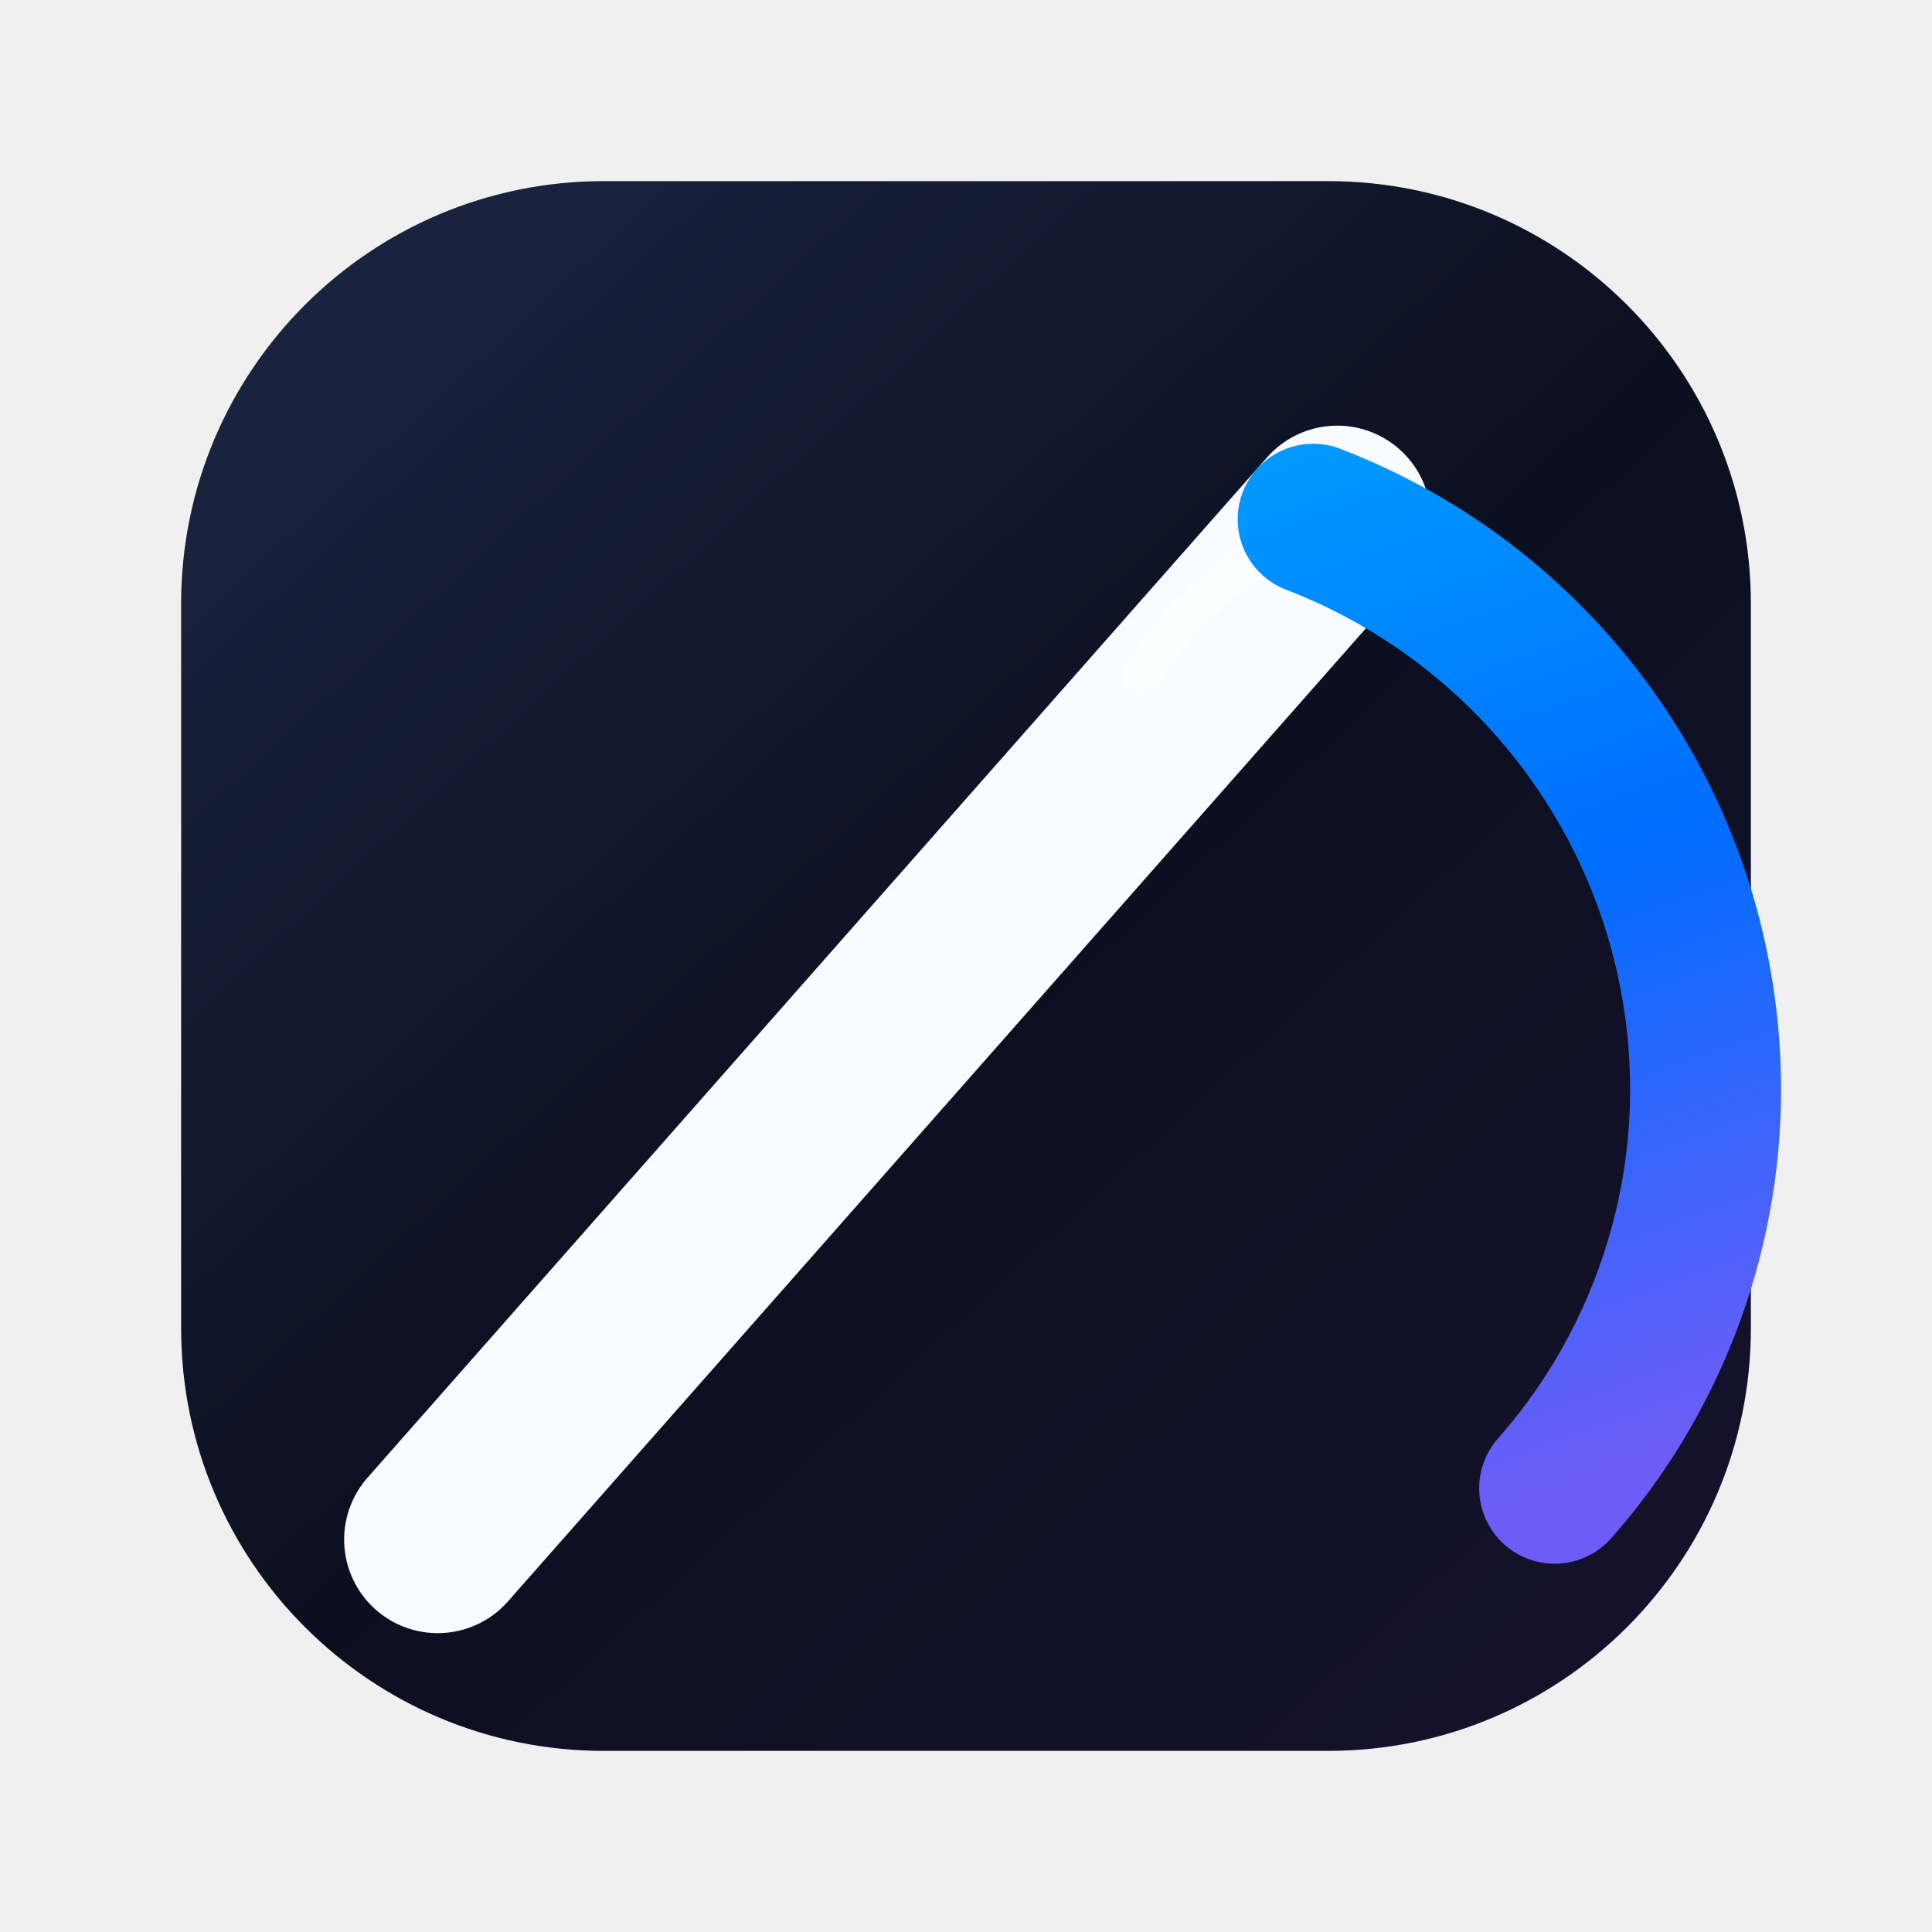
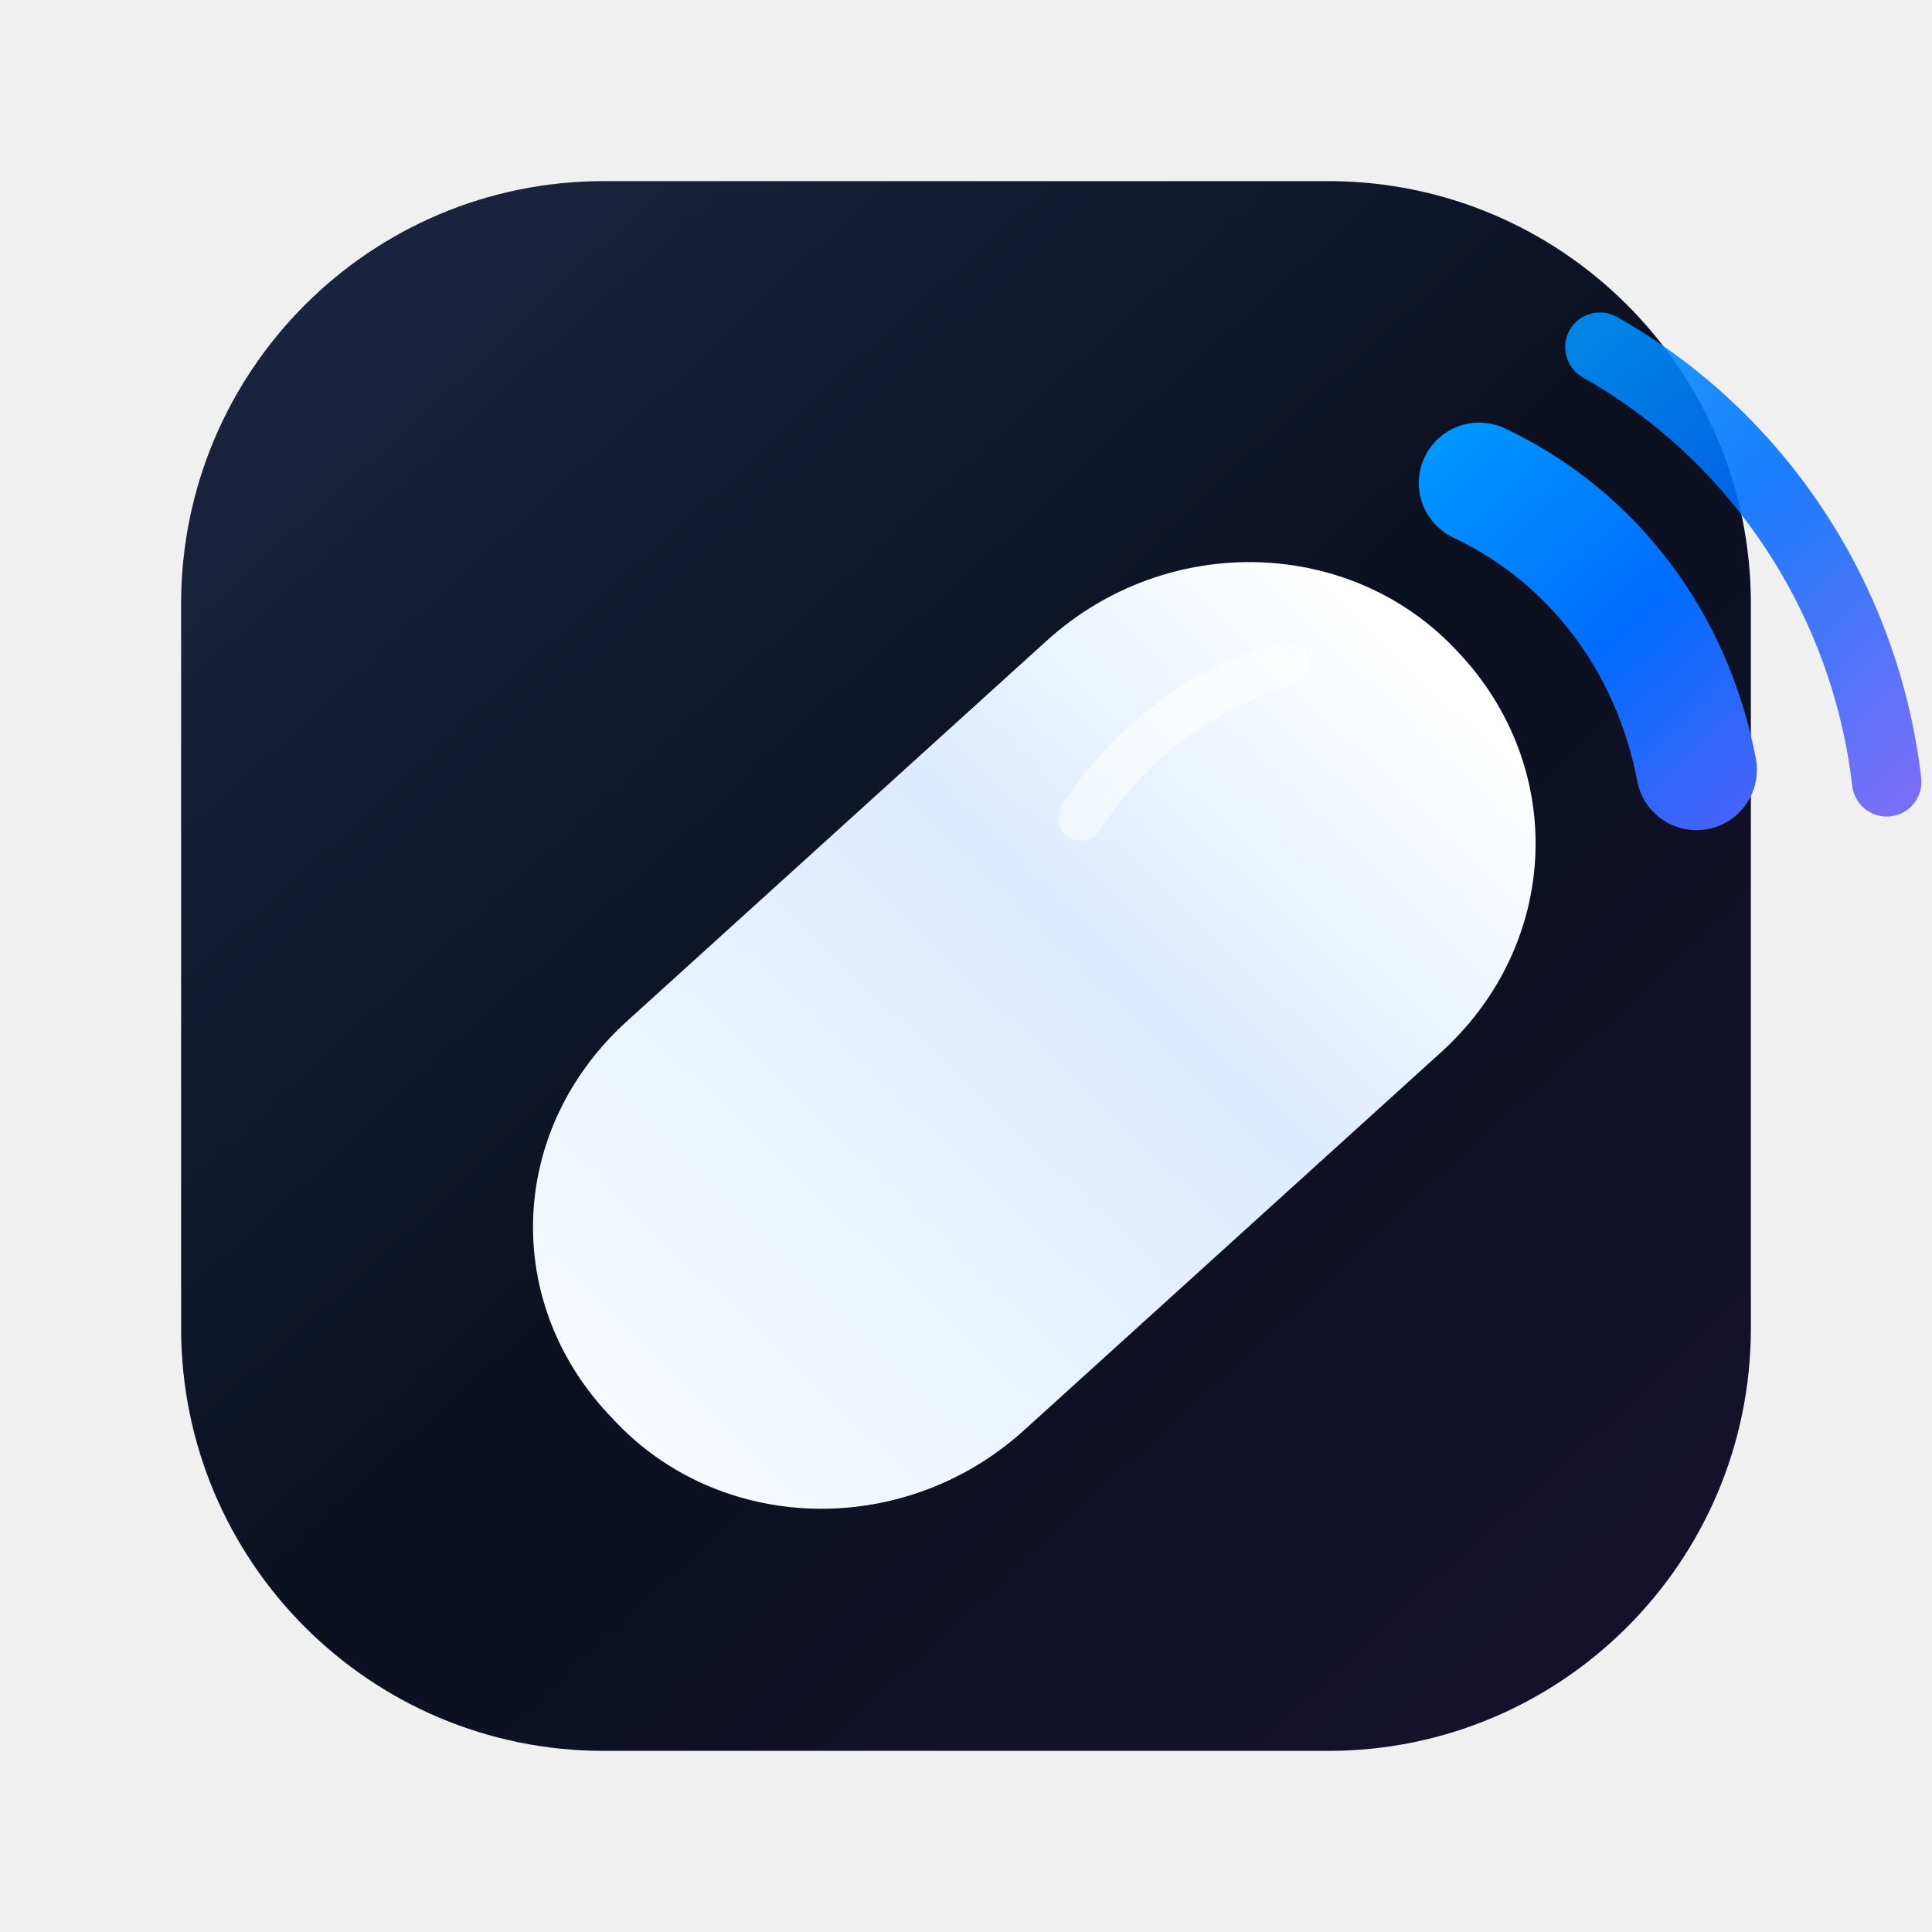
<svg xmlns="http://www.w3.org/2000/svg" viewBox="0 0 64 64" fill="none" aria-label="Flick">
  <defs>
    <linearGradient id="bg" x1="10" y1="8" x2="56" y2="58" gradientUnits="userSpaceOnUse">
      <stop stop-color="#1B2440" />
      <stop offset=".5" stop-color="#0B1020" />
      <stop offset="1" stop-color="#17112D" />
    </linearGradient>
-     <linearGradient id="arc" x1="42" y1="12" x2="55" y2="48" gradientUnits="userSpaceOnUse">
+     <linearGradient id="finger" x1="20" y1="48" x2="46" y2="21" gradientUnits="userSpaceOnUse">
+       <stop stop-color="#F8FBFF" />
+       <stop offset=".62" stop-color="#DCEBFF" />
+       <stop offset="1" stop-color="#FFFFFF" />
+     </linearGradient>
+     <linearGradient id="arc" x1="46" y1="13" x2="61" y2="29" gradientUnits="userSpaceOnUse">
      <stop stop-color="#00A2FF" />
      <stop offset=".5" stop-color="#006DFF" />
      <stop offset="1" stop-color="#6D5DF7" />
    </linearGradient>
  </defs>
  <rect x="6" y="6" width="52" height="52" rx="14" fill="url(#bg)" />
-   <g stroke-linecap="round" stroke-linejoin="round">
-     <path d="M14.5 51 44.3 17.2" stroke="#F8FBFF" stroke-width="6.2" />
-     <path d="M44.2 17.3c-2.7.8-4.9 2.7-6.4 5.1" stroke="#FFFFFF" stroke-width="1.3" opacity=".6" />
-     <path d="M43.5 17.2c7.8 3 13 10.5 13 18.9 0 5-1.9 9.7-5 13.2" stroke="url(#arc)" stroke-width="5" />
-   </g>
+   <path d="M20.3 47c-3.7-3.8-3.5-9.6.5-13.2l13.9-12.6c4-3.6 10.1-3.4 13.6.4 3.6 3.8 3.4 9.6-.5 13.2L33.9 47.4c-4 3.6-10.1 3.4-13.6-.4Z" fill="url(#finger)" />
+   <path d="M42.6 22c-2.8.8-5.1 2.5-6.8 5.1" stroke="#FFFFFF" stroke-linecap="round" stroke-width="1.5" opacity=".55" />
+   <path d="M49 16c3.8 1.8 6.4 5.3 7.2 9.5" stroke="url(#arc)" stroke-linecap="round" stroke-width="4" />
+   <path d="M53 11.5c5.3 3 8.8 8.4 9.5 14.4" stroke="url(#arc)" stroke-linecap="round" stroke-width="2.3" opacity=".88" />
</svg>
